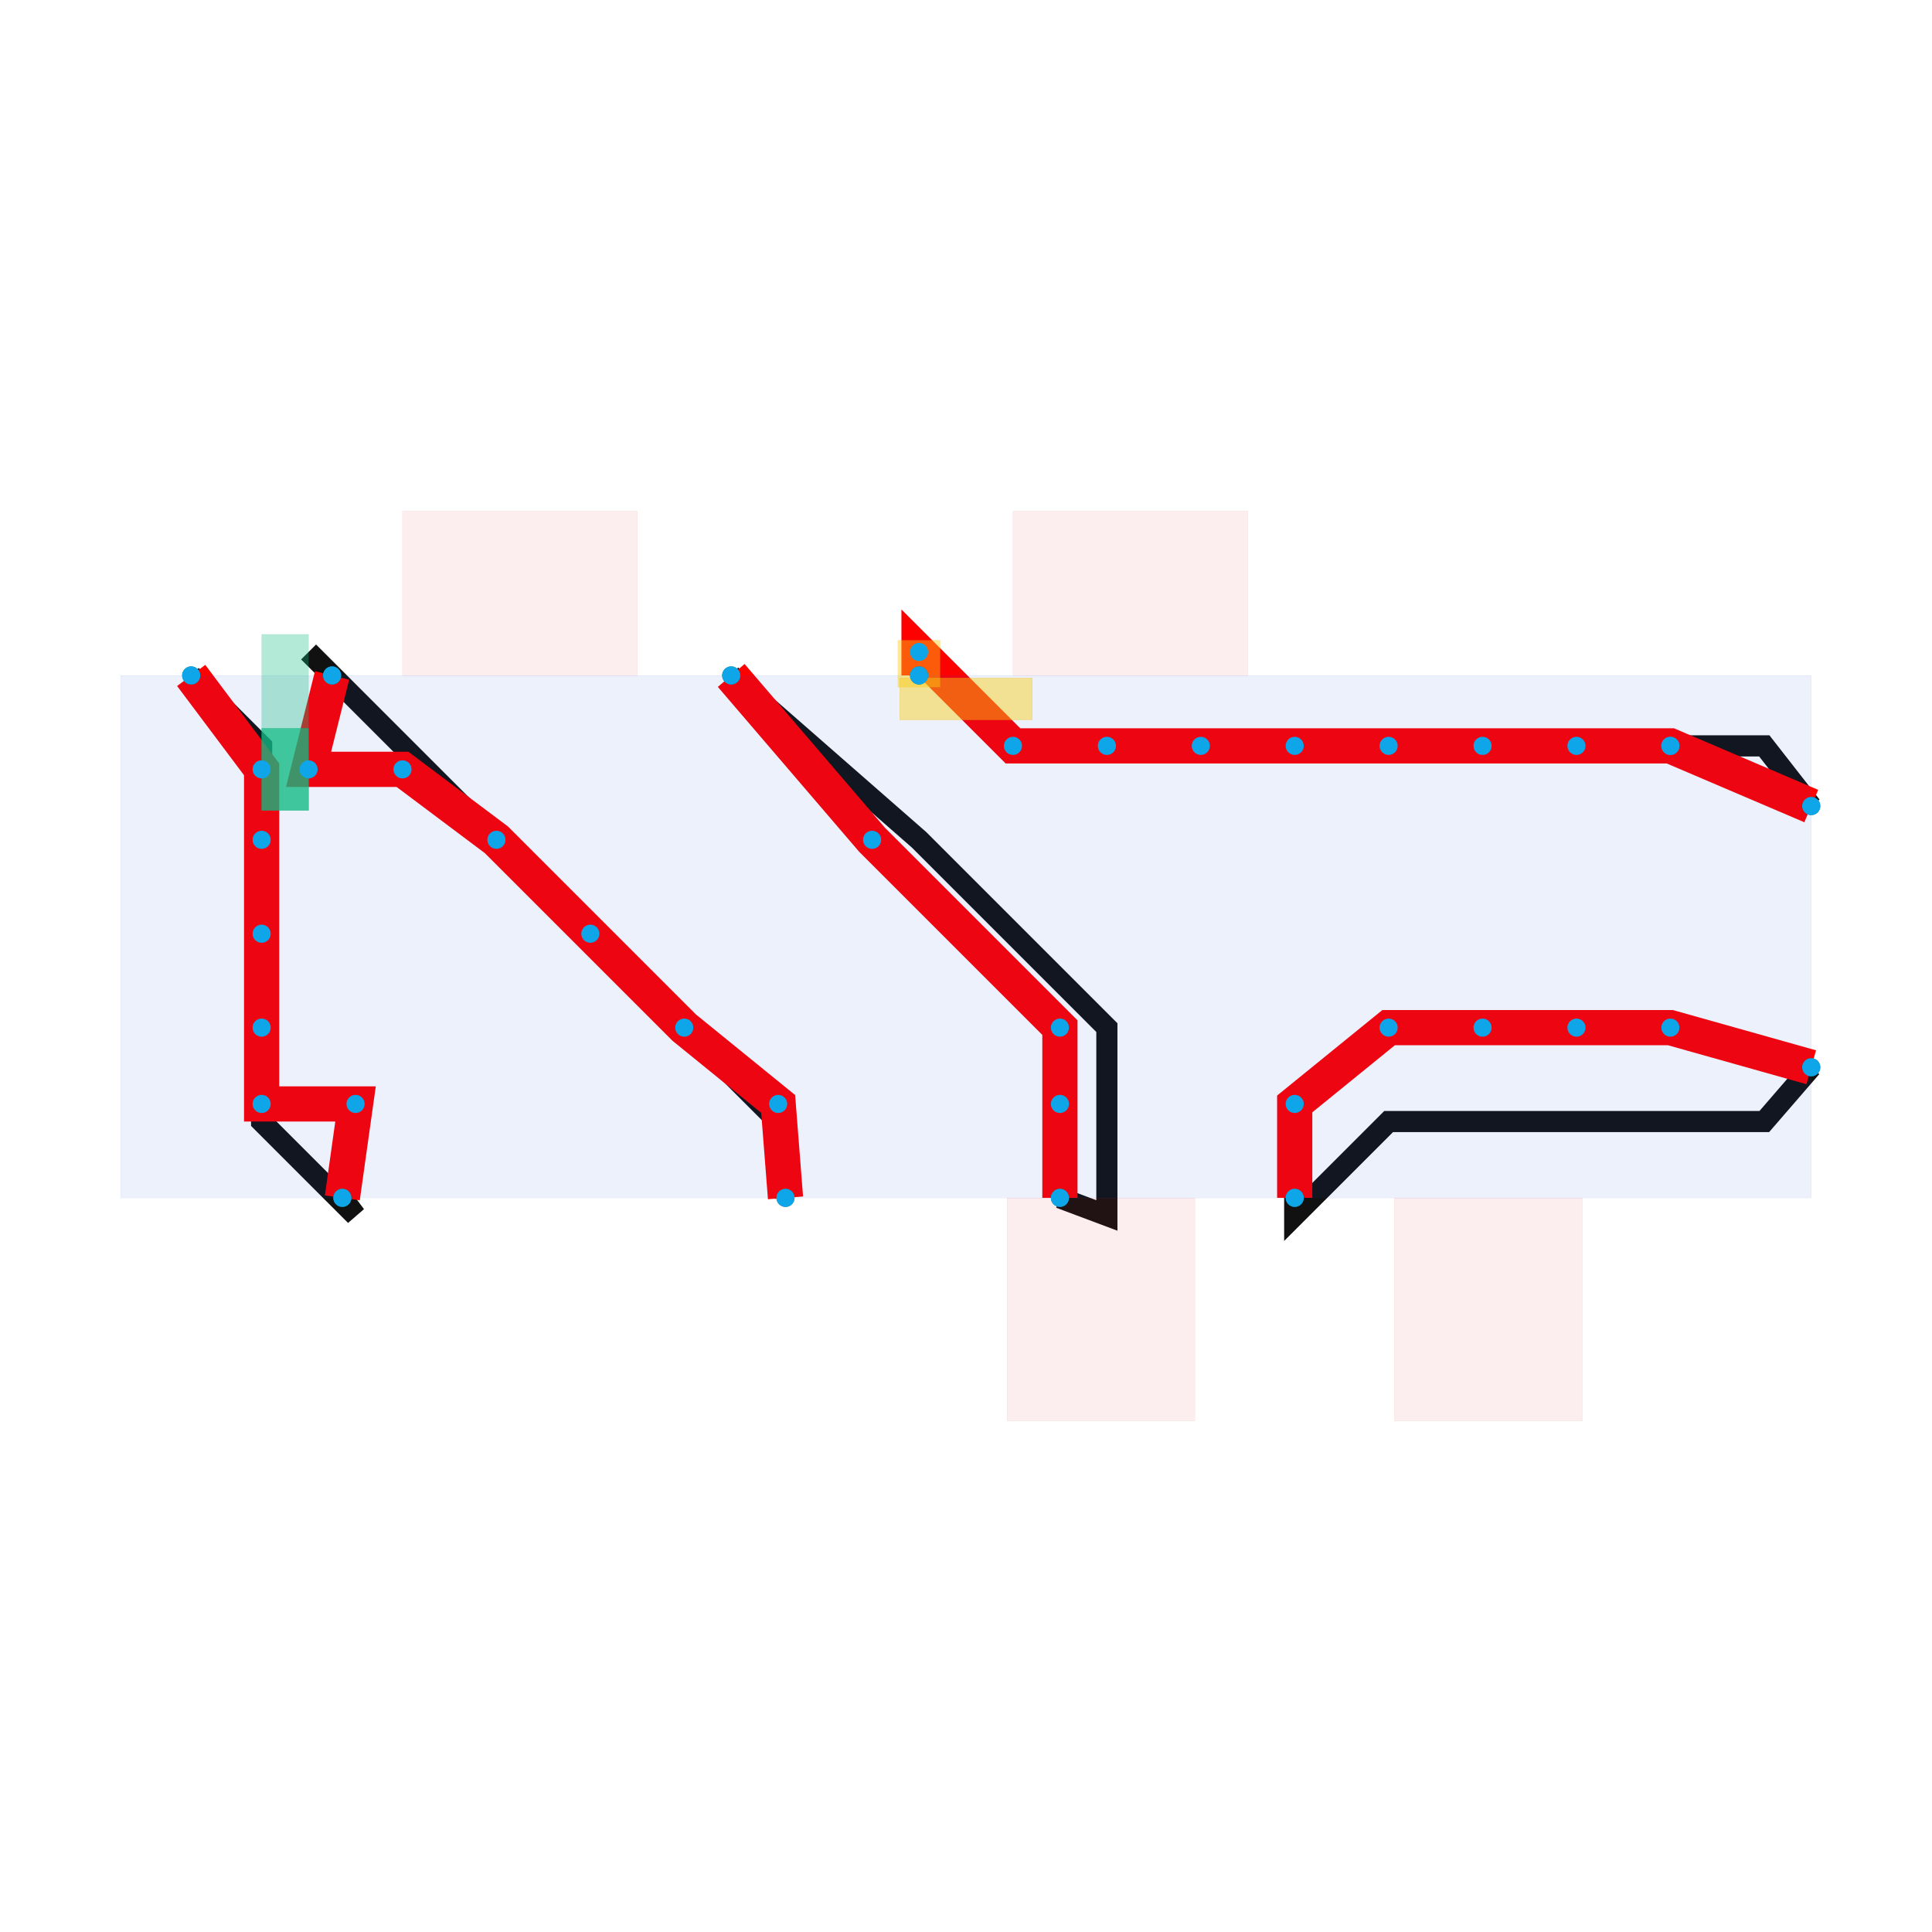
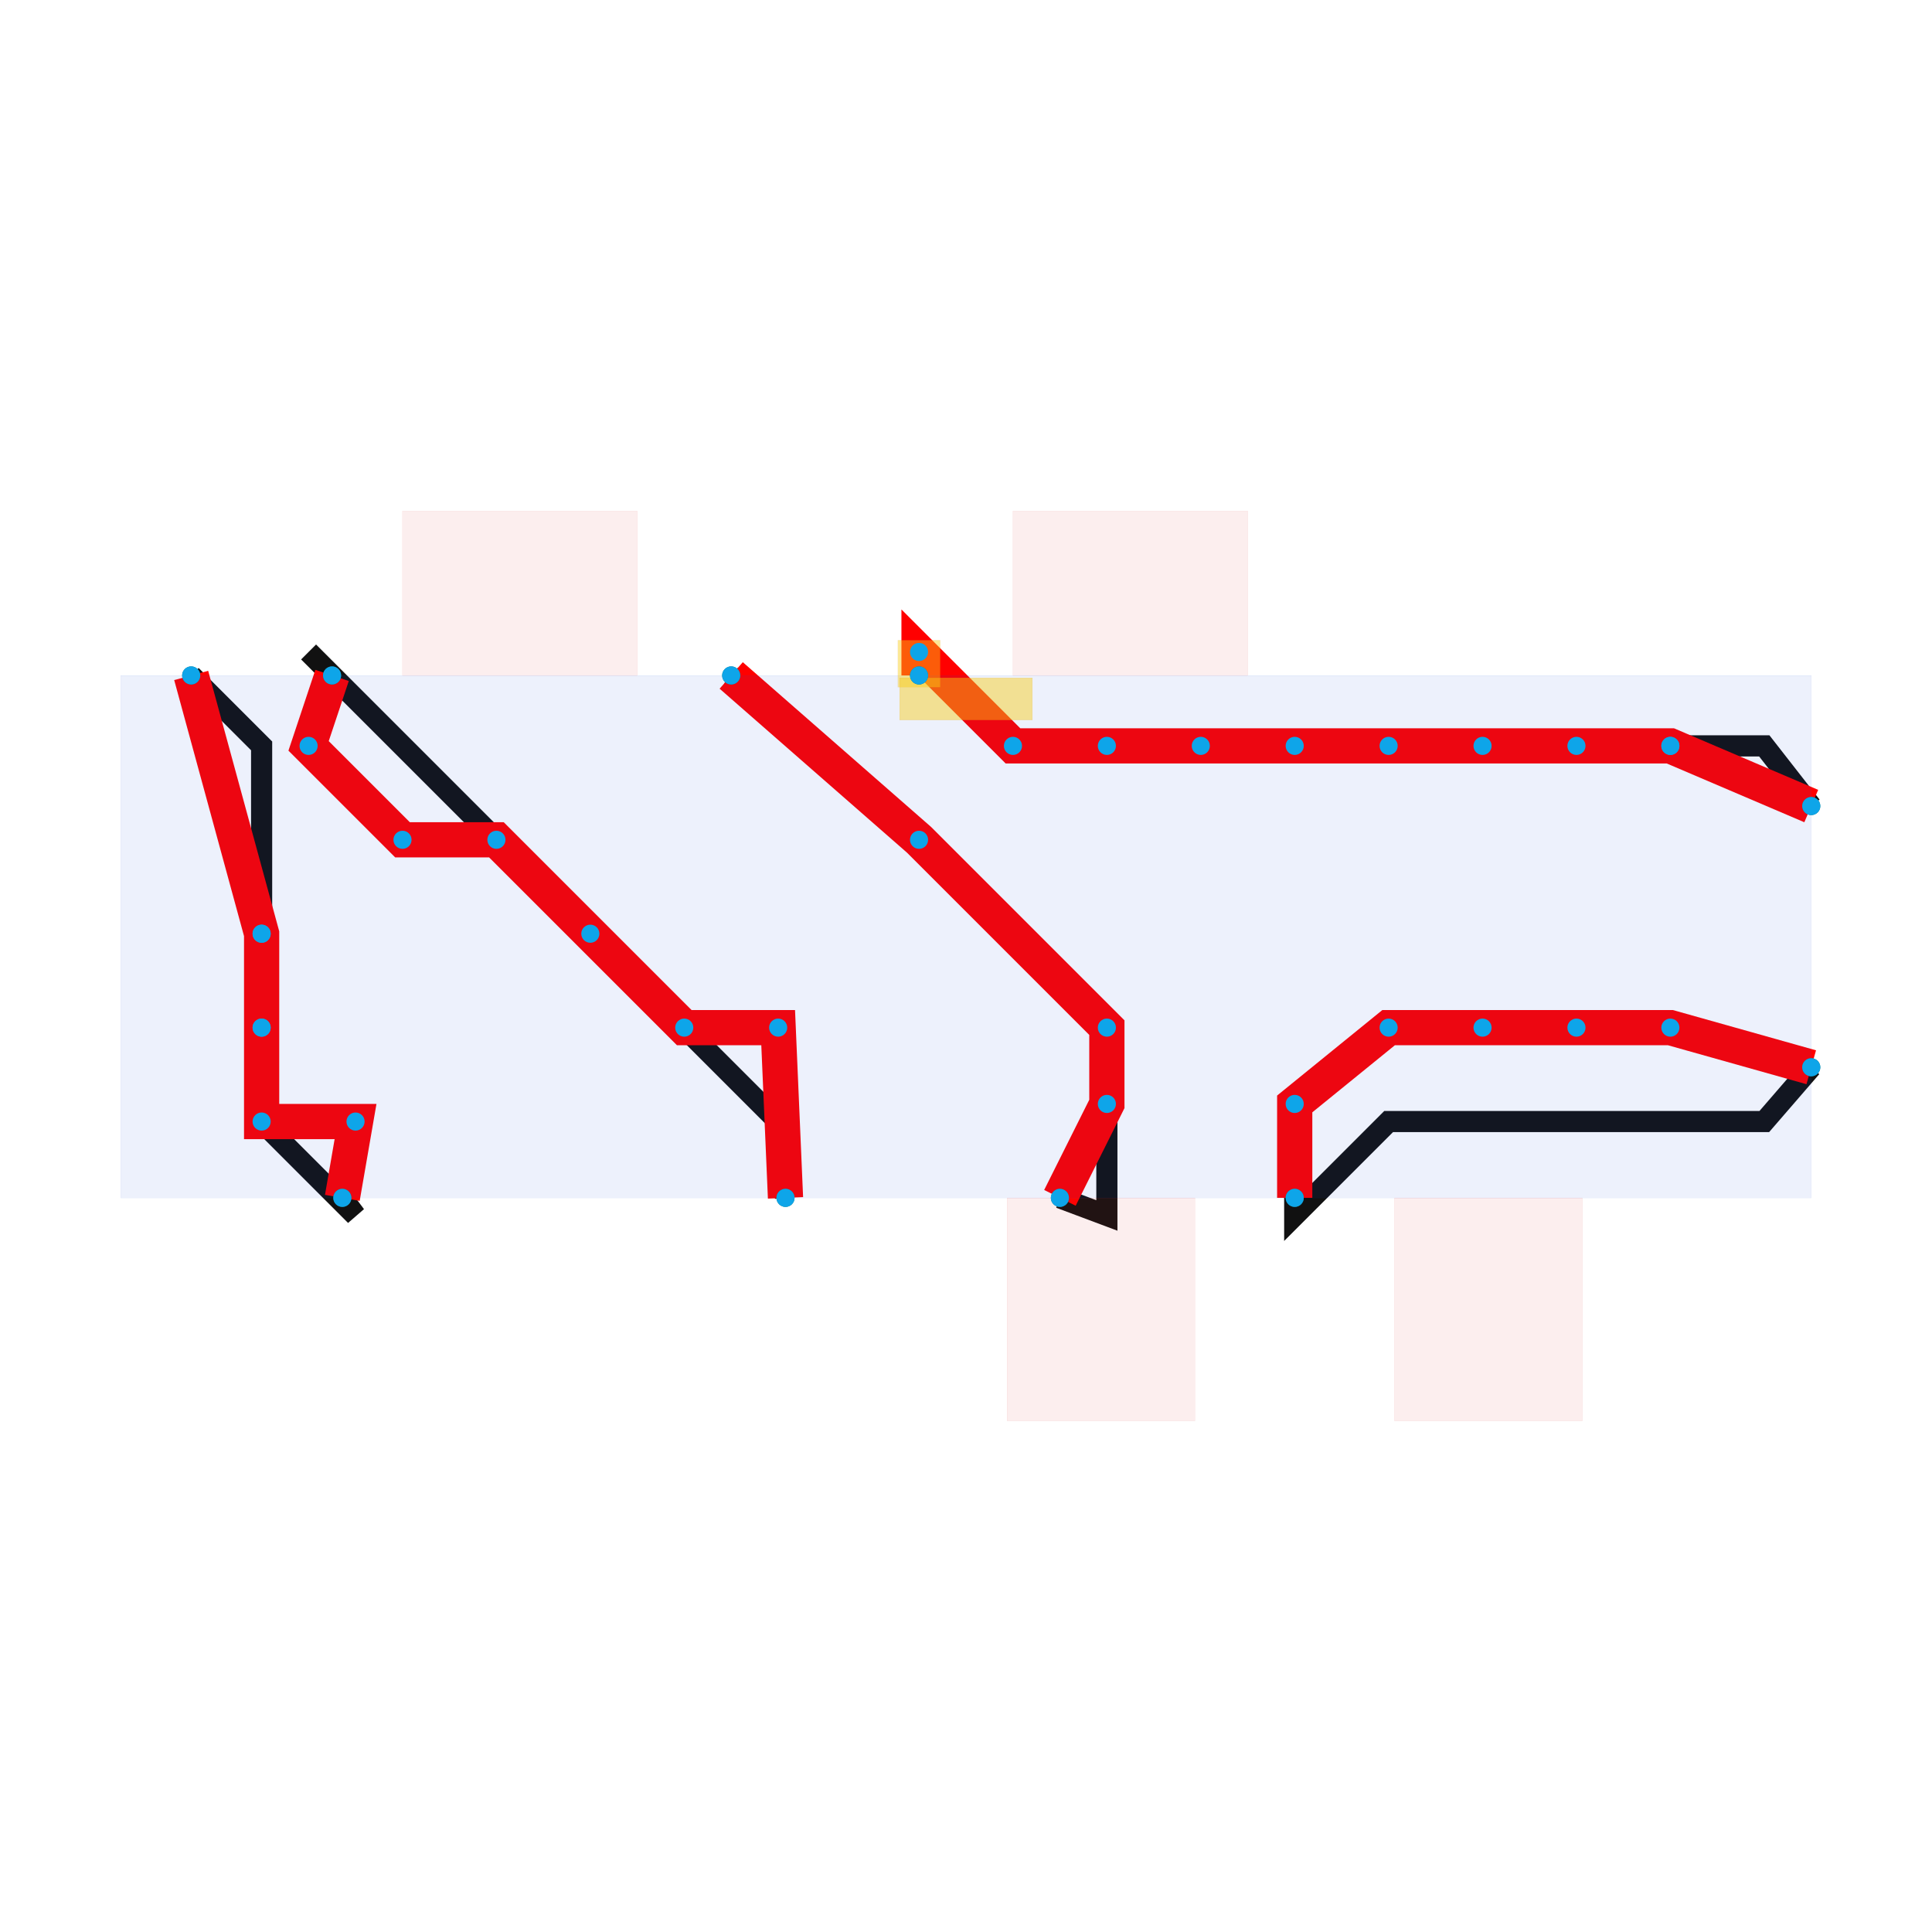
<svg xmlns="http://www.w3.org/2000/svg" width="640" height="640" viewBox="0 0 640 640">
  <rect width="100%" height="100%" fill="white" />
  <g>
    <polyline data-points="-8,-9.525 -8,-9.600000000000001 -7.6,-9.200000000000001 -7.199999999999999,-9.200000000000001 -6.799999999999999,-9.200000000000001 -6.399999999999999,-9.200000000000001 -5.999999999999998,-9.200000000000001 -5.800000000000001,-8.96875" data-type="line" data-label="original:source_net_11_mst1" points="428.889,396.806 428.889,402.639 460,371.528 491.111,371.528 522.222,371.528 553.333,371.528 584.444,371.528 600,353.542" fill="none" stroke="#111111" stroke-width="7" />
  </g>
  <g>
    <polyline data-points="-9.6,-7.299999999999999 -9.600000000000001,-7.2 -9.200000000000001,-7.6000000000000005 -8.8,-7.6000000000000005 -8.4,-7.6000000000000005 -8,-7.6000000000000005 -7.6,-7.6000000000000005 -7.199999999999999,-7.6000000000000005 -6.799999999999999,-7.6000000000000005 -6.399999999999999,-7.6000000000000005 -5.999999999999998,-7.6000000000000005 -5.800000000000001,-7.856249999999999" data-type="line" data-label="original:source_net_12_mst1" points="304.444,223.75 304.444,215.972 335.556,247.083 366.667,247.083 397.778,247.083 428.889,247.083 460,247.083 491.111,247.083 522.222,247.083 553.333,247.083 584.444,247.083 600,267.014" fill="none" stroke="#111111" stroke-width="7" />
  </g>
  <g>
    <polyline data-points="-12.05625,-9.525 -12,-9.600000000000001 -12.4,-9.200000000000001 -12.4,-8.8 -12.4,-8.4 -12.4,-8 -12.4,-7.6 -12.7,-7.299999999999999" data-type="line" data-label="original:source_net_7" points="113.403,396.806 117.778,402.639 86.667,371.528 86.667,340.417 86.667,309.306 86.667,278.194 86.667,247.083 63.333,223.75" fill="none" stroke="#111111" stroke-width="7" />
  </g>
  <g>
    <polyline data-points="-9,-9.525 -8.8,-9.600000000000001 -8.8,-8.8 -9.600000000000001,-8 -10.4,-7.299999999999999" data-type="line" data-label="original:source_net_11_mst2" points="351.111,396.806 366.667,402.639 366.667,340.417 304.444,278.194 242.222,223.75" fill="none" stroke="#111111" stroke-width="7" />
  </g>
  <g>
    <polyline data-points="-12.100000000000001,-7.299999999999999 -12.200000000000001,-7.2 -11.8,-7.6000000000000005 -11.4,-8 -11,-8.4 -10.6,-8.8 -10.2,-9.200000000000001 -10.168750000000001,-9.525" data-type="line" data-label="original:source_net_13" points="110,223.75 102.222,215.972 133.333,247.083 164.444,278.194 195.556,309.306 226.667,340.417 257.778,371.528 260.208,396.806" fill="none" stroke="#111111" stroke-width="7" />
  </g>
  <g>
    <polyline data-points="-8,-9.525 -8,-9.125 -7.6,-8.8 -7.199999999999999,-8.8 -6.799999999999999,-8.8 -6.399999999999999,-8.8 -5.800000000000001,-8.96875" data-type="line" data-label="source_net_11_mst1" points="428.889,396.806 428.889,365.694 460,340.417 491.111,340.417 522.222,340.417 553.333,340.417 600,353.542" fill="none" stroke="#FF0000" stroke-width="11.667" />
  </g>
  <g>
    <polyline data-points="-9.6,-7.299999999999999 -9.600000000000001,-7.2 -9.200000000000001,-7.6000000000000005 -8.8,-7.6000000000000005 -8.4,-7.6000000000000005 -8,-7.6000000000000005 -7.6,-7.6000000000000005 -7.199999999999999,-7.6000000000000005 -6.799999999999999,-7.6000000000000005 -6.399999999999999,-7.6000000000000005 -6.399999999999999,-7.6000000000000005 -5.800000000000001,-7.856249999999999" data-type="line" data-label="source_net_12_mst1" points="304.444,223.75 304.444,215.972 335.556,247.083 366.667,247.083 397.778,247.083 428.889,247.083 460,247.083 491.111,247.083 522.222,247.083 553.333,247.083 553.333,247.083 600,267.014" fill="none" stroke="#FF0000" stroke-width="11.667" />
  </g>
  <g>
-     <polyline data-points="-12.05625,-9.525 -12,-9.125 -12.4,-9.125 -12.4,-8.8 -12.4,-8.4 -12.4,-8 -12.4,-7.699999999999999 -12.7,-7.299999999999999" data-type="line" data-label="source_net_7" points="113.403,396.806 117.778,365.694 86.667,365.694 86.667,340.417 86.667,309.306 86.667,278.194 86.667,254.861 63.333,223.75" fill="none" stroke="#FF0000" stroke-width="11.667" />
-   </g>
-   <g>
-     <polyline data-points="-9,-9.525 -9,-9.125 -9,-8.8 -9.8,-8 -10.4,-7.299999999999999" data-type="line" data-label="source_net_11_mst2" points="351.111,396.806 351.111,365.694 351.111,340.417 288.889,278.194 242.222,223.75" fill="none" stroke="#FF0000" stroke-width="11.667" />
-   </g>
-   <g>
-     <polyline data-points="-12.100000000000001,-7.299999999999999 -12.200000000000001,-7.699999999999999 -11.8,-7.699999999999999 -11.4,-8 -11,-8.4 -10.6,-8.8 -10.2,-9.125 -10.168750000000001,-9.525" data-type="line" data-label="source_net_13" points="110,223.75 102.222,254.861 133.333,254.861 164.444,278.194 195.556,309.306 226.667,340.417 257.778,365.694 260.208,396.806" fill="none" stroke="#FF0000" stroke-width="11.667" />
+     <polyline data-points="-12.05625,-9.525 -12,-9.200000000000001 -12.4,-9.200000000000001 -12.4,-8.8 -12.4,-8.8 -12.4,-8.4 -12.4,-8.4 -12.7,-7.299999999999999" data-type="line" data-label="source_net_7" points="113.403,396.806 117.778,371.528 86.667,371.528 86.667,340.417 86.667,340.417 86.667,309.306 86.667,309.306 63.333,223.75" fill="none" stroke="#FF0000" stroke-width="11.667" />
+   </g>
+   <g>
+     <polyline data-points="-9,-9.525 -8.8,-9.125 -8.8,-8.8 -9.600000000000001,-8 -10.4,-7.299999999999999" data-type="line" data-label="source_net_11_mst2" points="351.111,396.806 366.667,365.694 366.667,340.417 304.444,278.194 242.222,223.75" fill="none" stroke="#FF0000" stroke-width="11.667" />
+   </g>
+   <g>
+     <polyline data-points="-12.100000000000001,-7.299999999999999 -12.200000000000001,-7.6000000000000005 -11.8,-8 -11.4,-8 -11,-8.4 -10.6,-8.8 -10.2,-8.8 -10.168750000000001,-9.525" data-type="line" data-label="source_net_13" points="110,223.75 102.222,247.083 133.333,278.194 164.444,278.194 195.556,309.306 226.667,340.417 257.778,340.417 260.208,396.806" fill="none" stroke="#FF0000" stroke-width="11.667" />
  </g>
  <g>
    <rect data-type="rect" data-label="cmn_15" data-x="-9.4" data-y="-8.4125" x="40" y="223.75" width="560" height="173.056" fill="rgba(29, 78, 216, 0.08)" stroke="#1d4ed8" stroke-width="0.013" />
  </g>
  <g>
    <rect data-type="rect" data-label="obstacle:rect:0" data-x="-11.3" data-y="-6.95" x="133.333" y="169.306" width="77.778" height="54.444" fill="rgba(220, 38, 38, 0.08)" stroke="#dc2626" stroke-width="0.013" />
  </g>
  <g>
    <rect data-type="rect" data-label="obstacle:rect:1" data-x="-8.825" data-y="-10" x="333.611" y="396.806" width="62.222" height="73.889" fill="rgba(220, 38, 38, 0.08)" stroke="#dc2626" stroke-width="0.013" />
  </g>
  <g>
    <rect data-type="rect" data-label="obstacle:rect:2" data-x="-7.175" data-y="-10" x="461.944" y="396.806" width="62.222" height="73.889" fill="rgba(220, 38, 38, 0.08)" stroke="#dc2626" stroke-width="0.013" />
  </g>
  <g>
    <rect data-type="rect" data-label="obstacle:rect:3" data-x="-8.7" data-y="-6.95" x="335.556" y="169.306" width="77.778" height="54.444" fill="rgba(220, 38, 38, 0.08)" stroke="#dc2626" stroke-width="0.013" />
  </g>
  <g>
    <rect data-type="rect" data-label="boundry-violation:1:0" data-x="-9.600000000000001" data-y="-7.25" x="297.444" y="212.083" width="14" height="15.556" fill="rgba(250, 204, 21, 0.45)" stroke="#b45309" stroke-width="0.013" />
  </g>
  <g>
    <rect data-type="rect" data-label="boundry-violation:1:1" data-x="-9.400000000000002" data-y="-7.4" x="298.001" y="224.528" width="43.998" height="14" fill="rgba(250, 204, 21, 0.45)" stroke="#b45309" stroke-width="0.013" />
  </g>
  <g>
-     <rect data-type="rect" data-label="trace-violation:2:s2:4:s0:top" data-x="-12.3" data-y="-7.699999999999999" x="86.667" y="241.25" width="15.556" height="27.222" fill="rgba(16, 185, 129, 0.32)" stroke="#059669" stroke-width="0.013" />
-   </g>
-   <g>
-     <rect data-type="rect" data-label="trace-violation:2:s2:4:s1:top" data-x="-12.3" data-y="-7.699999999999999" x="86.667" y="241.25" width="15.556" height="27.222" fill="rgba(16, 185, 129, 0.32)" stroke="#059669" stroke-width="0.013" />
-   </g>
-   <g>
-     <rect data-type="rect" data-label="trace-violation:2:s6:4:s0:top" data-x="-12.3" data-y="-7.499999999999999" x="86.667" y="210.139" width="15.556" height="58.333" fill="rgba(16, 185, 129, 0.32)" stroke="#059669" stroke-width="0.013" />
-   </g>
-   <g>
-     <rect data-type="rect" data-label="trace-violation:2:s6:4:s1:top" data-x="-12.3" data-y="-7.699999999999999" x="86.667" y="241.25" width="15.556" height="27.222" fill="rgba(16, 185, 129, 0.32)" stroke="#059669" stroke-width="0.013" />
-   </g>
-   <g>
    <circle data-type="point" data-label="source_net_13" data-x="-12.100000000000001" data-y="-7.299999999999999" cx="110" cy="223.75" r="3" fill="#0f766e" />
  </g>
  <g>
    <circle data-type="point" data-label="source_net_13" data-x="-10.168750000000001" data-y="-9.525" cx="260.208" cy="396.806" r="3" fill="#0f766e" />
  </g>
  <g>
    <circle data-type="point" data-label="source_net_11_mst2" data-x="-9" data-y="-9.525" cx="351.111" cy="396.806" r="3" fill="#0f766e" />
  </g>
  <g>
    <circle data-type="point" data-label="source_net_11_mst2" data-x="-10.4" data-y="-7.299999999999999" cx="242.222" cy="223.75" r="3" fill="#0f766e" />
  </g>
  <g>
    <circle data-type="point" data-label="source_net_7" data-x="-12.05625" data-y="-9.525" cx="113.403" cy="396.806" r="3" fill="#0f766e" />
  </g>
  <g>
    <circle data-type="point" data-label="source_net_7" data-x="-12.7" data-y="-7.299999999999999" cx="63.333" cy="223.75" r="3" fill="#0f766e" />
  </g>
  <g>
    <circle data-type="point" data-label="source_net_12_mst1" data-x="-9.6" data-y="-7.299999999999999" cx="304.444" cy="223.75" r="3" fill="#0f766e" />
  </g>
  <g>
    <circle data-type="point" data-label="source_net_12_mst1" data-x="-5.800000000000001" data-y="-7.856249999999999" cx="600" cy="267.014" r="3" fill="#0f766e" />
  </g>
  <g>
    <circle data-type="point" data-label="source_net_11_mst1" data-x="-8" data-y="-9.525" cx="428.889" cy="396.806" r="3" fill="#0f766e" />
  </g>
  <g>
    <circle data-type="point" data-label="source_net_11_mst1" data-x="-5.800000000000001" data-y="-8.96875" cx="600" cy="353.542" r="3" fill="#0f766e" />
  </g>
  <g>
    <circle data-type="point" data-label="" data-x="-8" data-y="-9.525" cx="428.889" cy="396.806" r="3" fill="#0ea5e9" />
  </g>
  <g>
    <circle data-type="point" data-label="" data-x="-8" data-y="-9.125" cx="428.889" cy="365.694" r="3" fill="#0ea5e9" />
  </g>
  <g>
    <circle data-type="point" data-label="" data-x="-7.6" data-y="-8.8" cx="460" cy="340.417" r="3" fill="#0ea5e9" />
  </g>
  <g>
    <circle data-type="point" data-label="" data-x="-7.199999999999999" data-y="-8.8" cx="491.111" cy="340.417" r="3" fill="#0ea5e9" />
  </g>
  <g>
    <circle data-type="point" data-label="" data-x="-6.799999999999999" data-y="-8.8" cx="522.222" cy="340.417" r="3" fill="#0ea5e9" />
  </g>
  <g>
    <circle data-type="point" data-label="" data-x="-6.399999999999999" data-y="-8.8" cx="553.333" cy="340.417" r="3" fill="#0ea5e9" />
  </g>
  <g>
    <circle data-type="point" data-label="" data-x="-5.800000000000001" data-y="-8.96875" cx="600" cy="353.542" r="3" fill="#0ea5e9" />
  </g>
  <g>
    <circle data-type="point" data-label="" data-x="-9.6" data-y="-7.299999999999999" cx="304.444" cy="223.75" r="3" fill="#0ea5e9" />
  </g>
  <g>
    <circle data-type="point" data-label="" data-x="-9.600000000000001" data-y="-7.2" cx="304.444" cy="215.972" r="3" fill="#0ea5e9" />
  </g>
  <g>
    <circle data-type="point" data-label="" data-x="-9.200000000000001" data-y="-7.6000000000000005" cx="335.556" cy="247.083" r="3" fill="#0ea5e9" />
  </g>
  <g>
    <circle data-type="point" data-label="" data-x="-8.8" data-y="-7.6000000000000005" cx="366.667" cy="247.083" r="3" fill="#0ea5e9" />
  </g>
  <g>
    <circle data-type="point" data-label="" data-x="-8.4" data-y="-7.6000000000000005" cx="397.778" cy="247.083" r="3" fill="#0ea5e9" />
  </g>
  <g>
    <circle data-type="point" data-label="" data-x="-8" data-y="-7.6000000000000005" cx="428.889" cy="247.083" r="3" fill="#0ea5e9" />
  </g>
  <g>
    <circle data-type="point" data-label="" data-x="-7.6" data-y="-7.6000000000000005" cx="460" cy="247.083" r="3" fill="#0ea5e9" />
  </g>
  <g>
    <circle data-type="point" data-label="" data-x="-7.199999999999999" data-y="-7.6000000000000005" cx="491.111" cy="247.083" r="3" fill="#0ea5e9" />
  </g>
  <g>
    <circle data-type="point" data-label="" data-x="-6.799999999999999" data-y="-7.6000000000000005" cx="522.222" cy="247.083" r="3" fill="#0ea5e9" />
  </g>
  <g>
    <circle data-type="point" data-label="" data-x="-6.399999999999999" data-y="-7.6000000000000005" cx="553.333" cy="247.083" r="3" fill="#0ea5e9" />
  </g>
  <g>
    <circle data-type="point" data-label="" data-x="-6.399999999999999" data-y="-7.6000000000000005" cx="553.333" cy="247.083" r="3" fill="#0ea5e9" />
  </g>
  <g>
    <circle data-type="point" data-label="" data-x="-5.800000000000001" data-y="-7.856249999999999" cx="600" cy="267.014" r="3" fill="#0ea5e9" />
  </g>
  <g>
    <circle data-type="point" data-label="" data-x="-12.05625" data-y="-9.525" cx="113.403" cy="396.806" r="3" fill="#0ea5e9" />
  </g>
  <g>
-     <circle data-type="point" data-label="" data-x="-12" data-y="-9.125" cx="117.778" cy="365.694" r="3" fill="#0ea5e9" />
-   </g>
-   <g>
-     <circle data-type="point" data-label="" data-x="-12.4" data-y="-9.125" cx="86.667" cy="365.694" r="3" fill="#0ea5e9" />
+     <circle data-type="point" data-label="" data-x="-12" data-y="-9.200000000000001" cx="117.778" cy="371.528" r="3" fill="#0ea5e9" />
+   </g>
+   <g>
+     <circle data-type="point" data-label="" data-x="-12.4" data-y="-9.200000000000001" cx="86.667" cy="371.528" r="3" fill="#0ea5e9" />
  </g>
  <g>
    <circle data-type="point" data-label="" data-x="-12.4" data-y="-8.8" cx="86.667" cy="340.417" r="3" fill="#0ea5e9" />
  </g>
  <g>
+     <circle data-type="point" data-label="" data-x="-12.4" data-y="-8.8" cx="86.667" cy="340.417" r="3" fill="#0ea5e9" />
+   </g>
+   <g>
    <circle data-type="point" data-label="" data-x="-12.4" data-y="-8.4" cx="86.667" cy="309.306" r="3" fill="#0ea5e9" />
  </g>
  <g>
-     <circle data-type="point" data-label="" data-x="-12.4" data-y="-8" cx="86.667" cy="278.194" r="3" fill="#0ea5e9" />
-   </g>
-   <g>
-     <circle data-type="point" data-label="" data-x="-12.4" data-y="-7.699999999999999" cx="86.667" cy="254.861" r="3" fill="#0ea5e9" />
+     <circle data-type="point" data-label="" data-x="-12.4" data-y="-8.4" cx="86.667" cy="309.306" r="3" fill="#0ea5e9" />
  </g>
  <g>
    <circle data-type="point" data-label="" data-x="-12.7" data-y="-7.299999999999999" cx="63.333" cy="223.75" r="3" fill="#0ea5e9" />
  </g>
  <g>
    <circle data-type="point" data-label="" data-x="-9" data-y="-9.525" cx="351.111" cy="396.806" r="3" fill="#0ea5e9" />
  </g>
  <g>
-     <circle data-type="point" data-label="" data-x="-9" data-y="-9.125" cx="351.111" cy="365.694" r="3" fill="#0ea5e9" />
-   </g>
-   <g>
-     <circle data-type="point" data-label="" data-x="-9" data-y="-8.8" cx="351.111" cy="340.417" r="3" fill="#0ea5e9" />
-   </g>
-   <g>
-     <circle data-type="point" data-label="" data-x="-9.8" data-y="-8" cx="288.889" cy="278.194" r="3" fill="#0ea5e9" />
+     <circle data-type="point" data-label="" data-x="-8.8" data-y="-9.125" cx="366.667" cy="365.694" r="3" fill="#0ea5e9" />
+   </g>
+   <g>
+     <circle data-type="point" data-label="" data-x="-8.8" data-y="-8.8" cx="366.667" cy="340.417" r="3" fill="#0ea5e9" />
+   </g>
+   <g>
+     <circle data-type="point" data-label="" data-x="-9.600000000000001" data-y="-8" cx="304.444" cy="278.194" r="3" fill="#0ea5e9" />
  </g>
  <g>
    <circle data-type="point" data-label="" data-x="-10.4" data-y="-7.299999999999999" cx="242.222" cy="223.75" r="3" fill="#0ea5e9" />
  </g>
  <g>
    <circle data-type="point" data-label="" data-x="-12.100000000000001" data-y="-7.299999999999999" cx="110" cy="223.75" r="3" fill="#0ea5e9" />
  </g>
  <g>
-     <circle data-type="point" data-label="" data-x="-12.200000000000001" data-y="-7.699999999999999" cx="102.222" cy="254.861" r="3" fill="#0ea5e9" />
-   </g>
-   <g>
-     <circle data-type="point" data-label="" data-x="-11.8" data-y="-7.699999999999999" cx="133.333" cy="254.861" r="3" fill="#0ea5e9" />
+     <circle data-type="point" data-label="" data-x="-12.200000000000001" data-y="-7.6000000000000005" cx="102.222" cy="247.083" r="3" fill="#0ea5e9" />
+   </g>
+   <g>
+     <circle data-type="point" data-label="" data-x="-11.8" data-y="-8" cx="133.333" cy="278.194" r="3" fill="#0ea5e9" />
  </g>
  <g>
    <circle data-type="point" data-label="" data-x="-11.4" data-y="-8" cx="164.444" cy="278.194" r="3" fill="#0ea5e9" />
  </g>
  <g>
    <circle data-type="point" data-label="" data-x="-11" data-y="-8.4" cx="195.556" cy="309.306" r="3" fill="#0ea5e9" />
  </g>
  <g>
    <circle data-type="point" data-label="" data-x="-10.6" data-y="-8.8" cx="226.667" cy="340.417" r="3" fill="#0ea5e9" />
  </g>
  <g>
-     <circle data-type="point" data-label="" data-x="-10.2" data-y="-9.125" cx="257.778" cy="365.694" r="3" fill="#0ea5e9" />
+     <circle data-type="point" data-label="" data-x="-10.2" data-y="-8.8" cx="257.778" cy="340.417" r="3" fill="#0ea5e9" />
  </g>
  <g>
    <circle data-type="point" data-label="" data-x="-10.168750000000001" data-y="-9.525" cx="260.208" cy="396.806" r="3" fill="#0ea5e9" />
  </g>
  <g id="crosshair" style="display: none">
    <line id="crosshair-h" y1="0" y2="640" stroke="#666" stroke-width="0.5" />
    <line id="crosshair-v" x1="0" x2="640" stroke="#666" stroke-width="0.5" />
    <text id="coordinates" font-family="monospace" font-size="12" fill="#666" />
  </g>
</svg>
